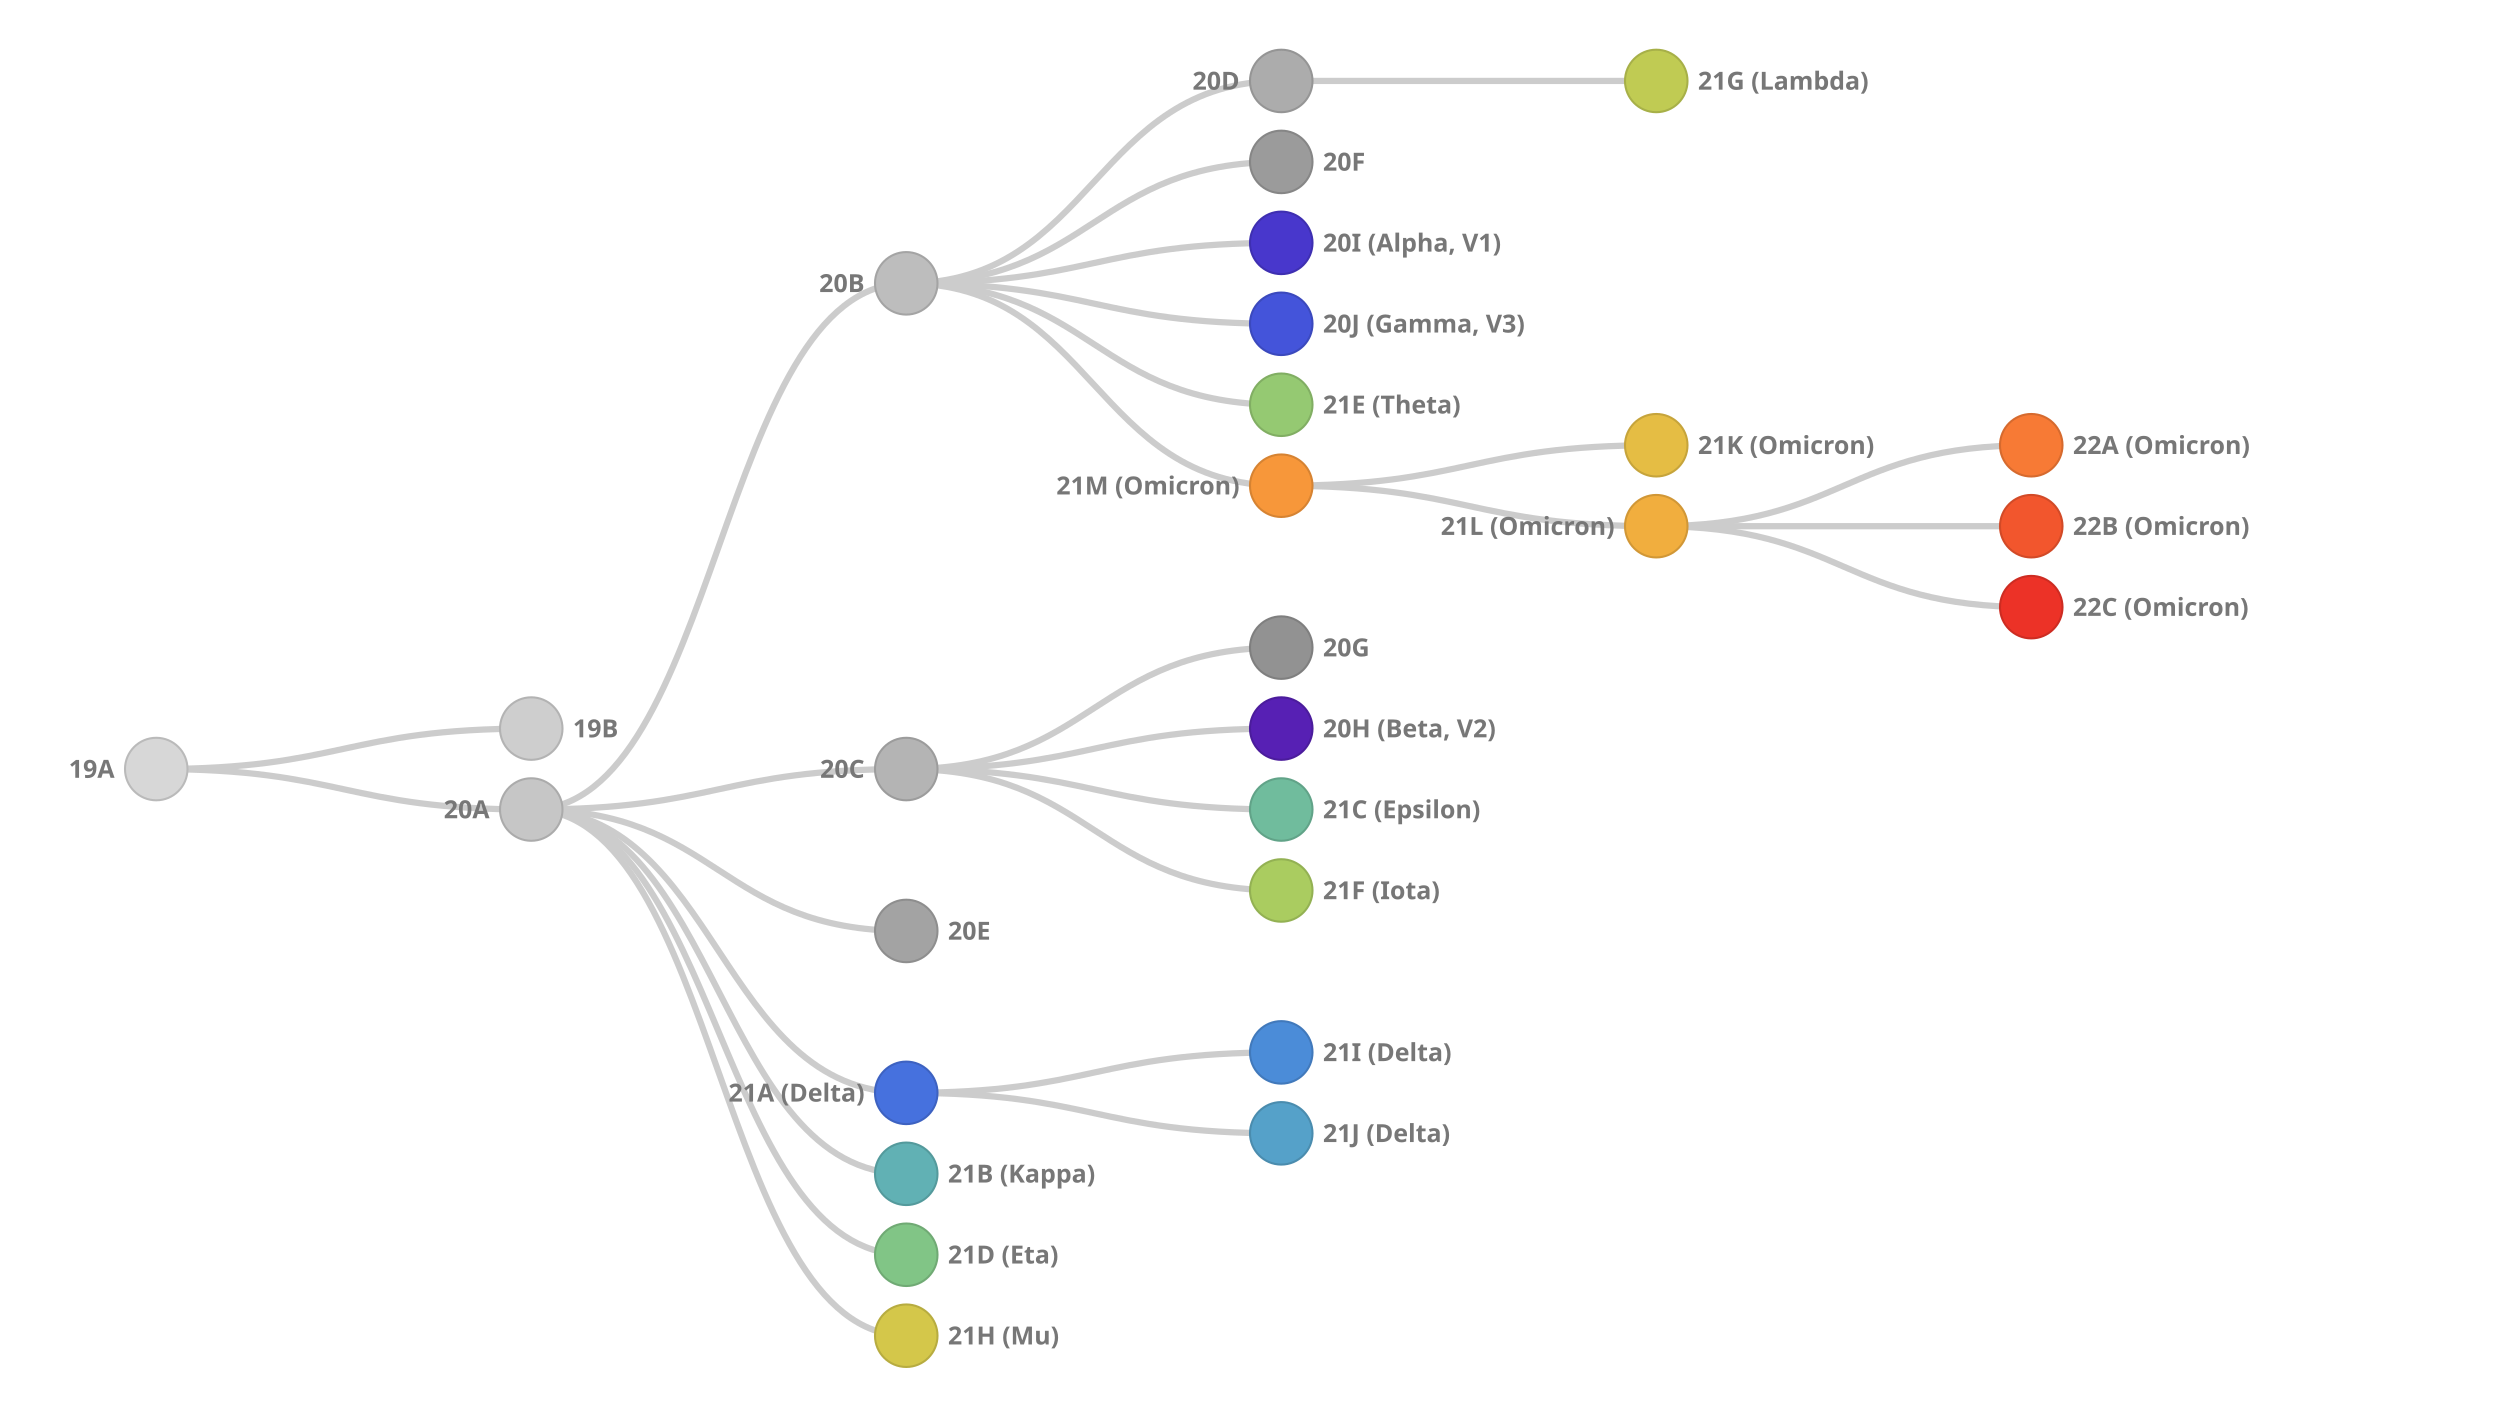
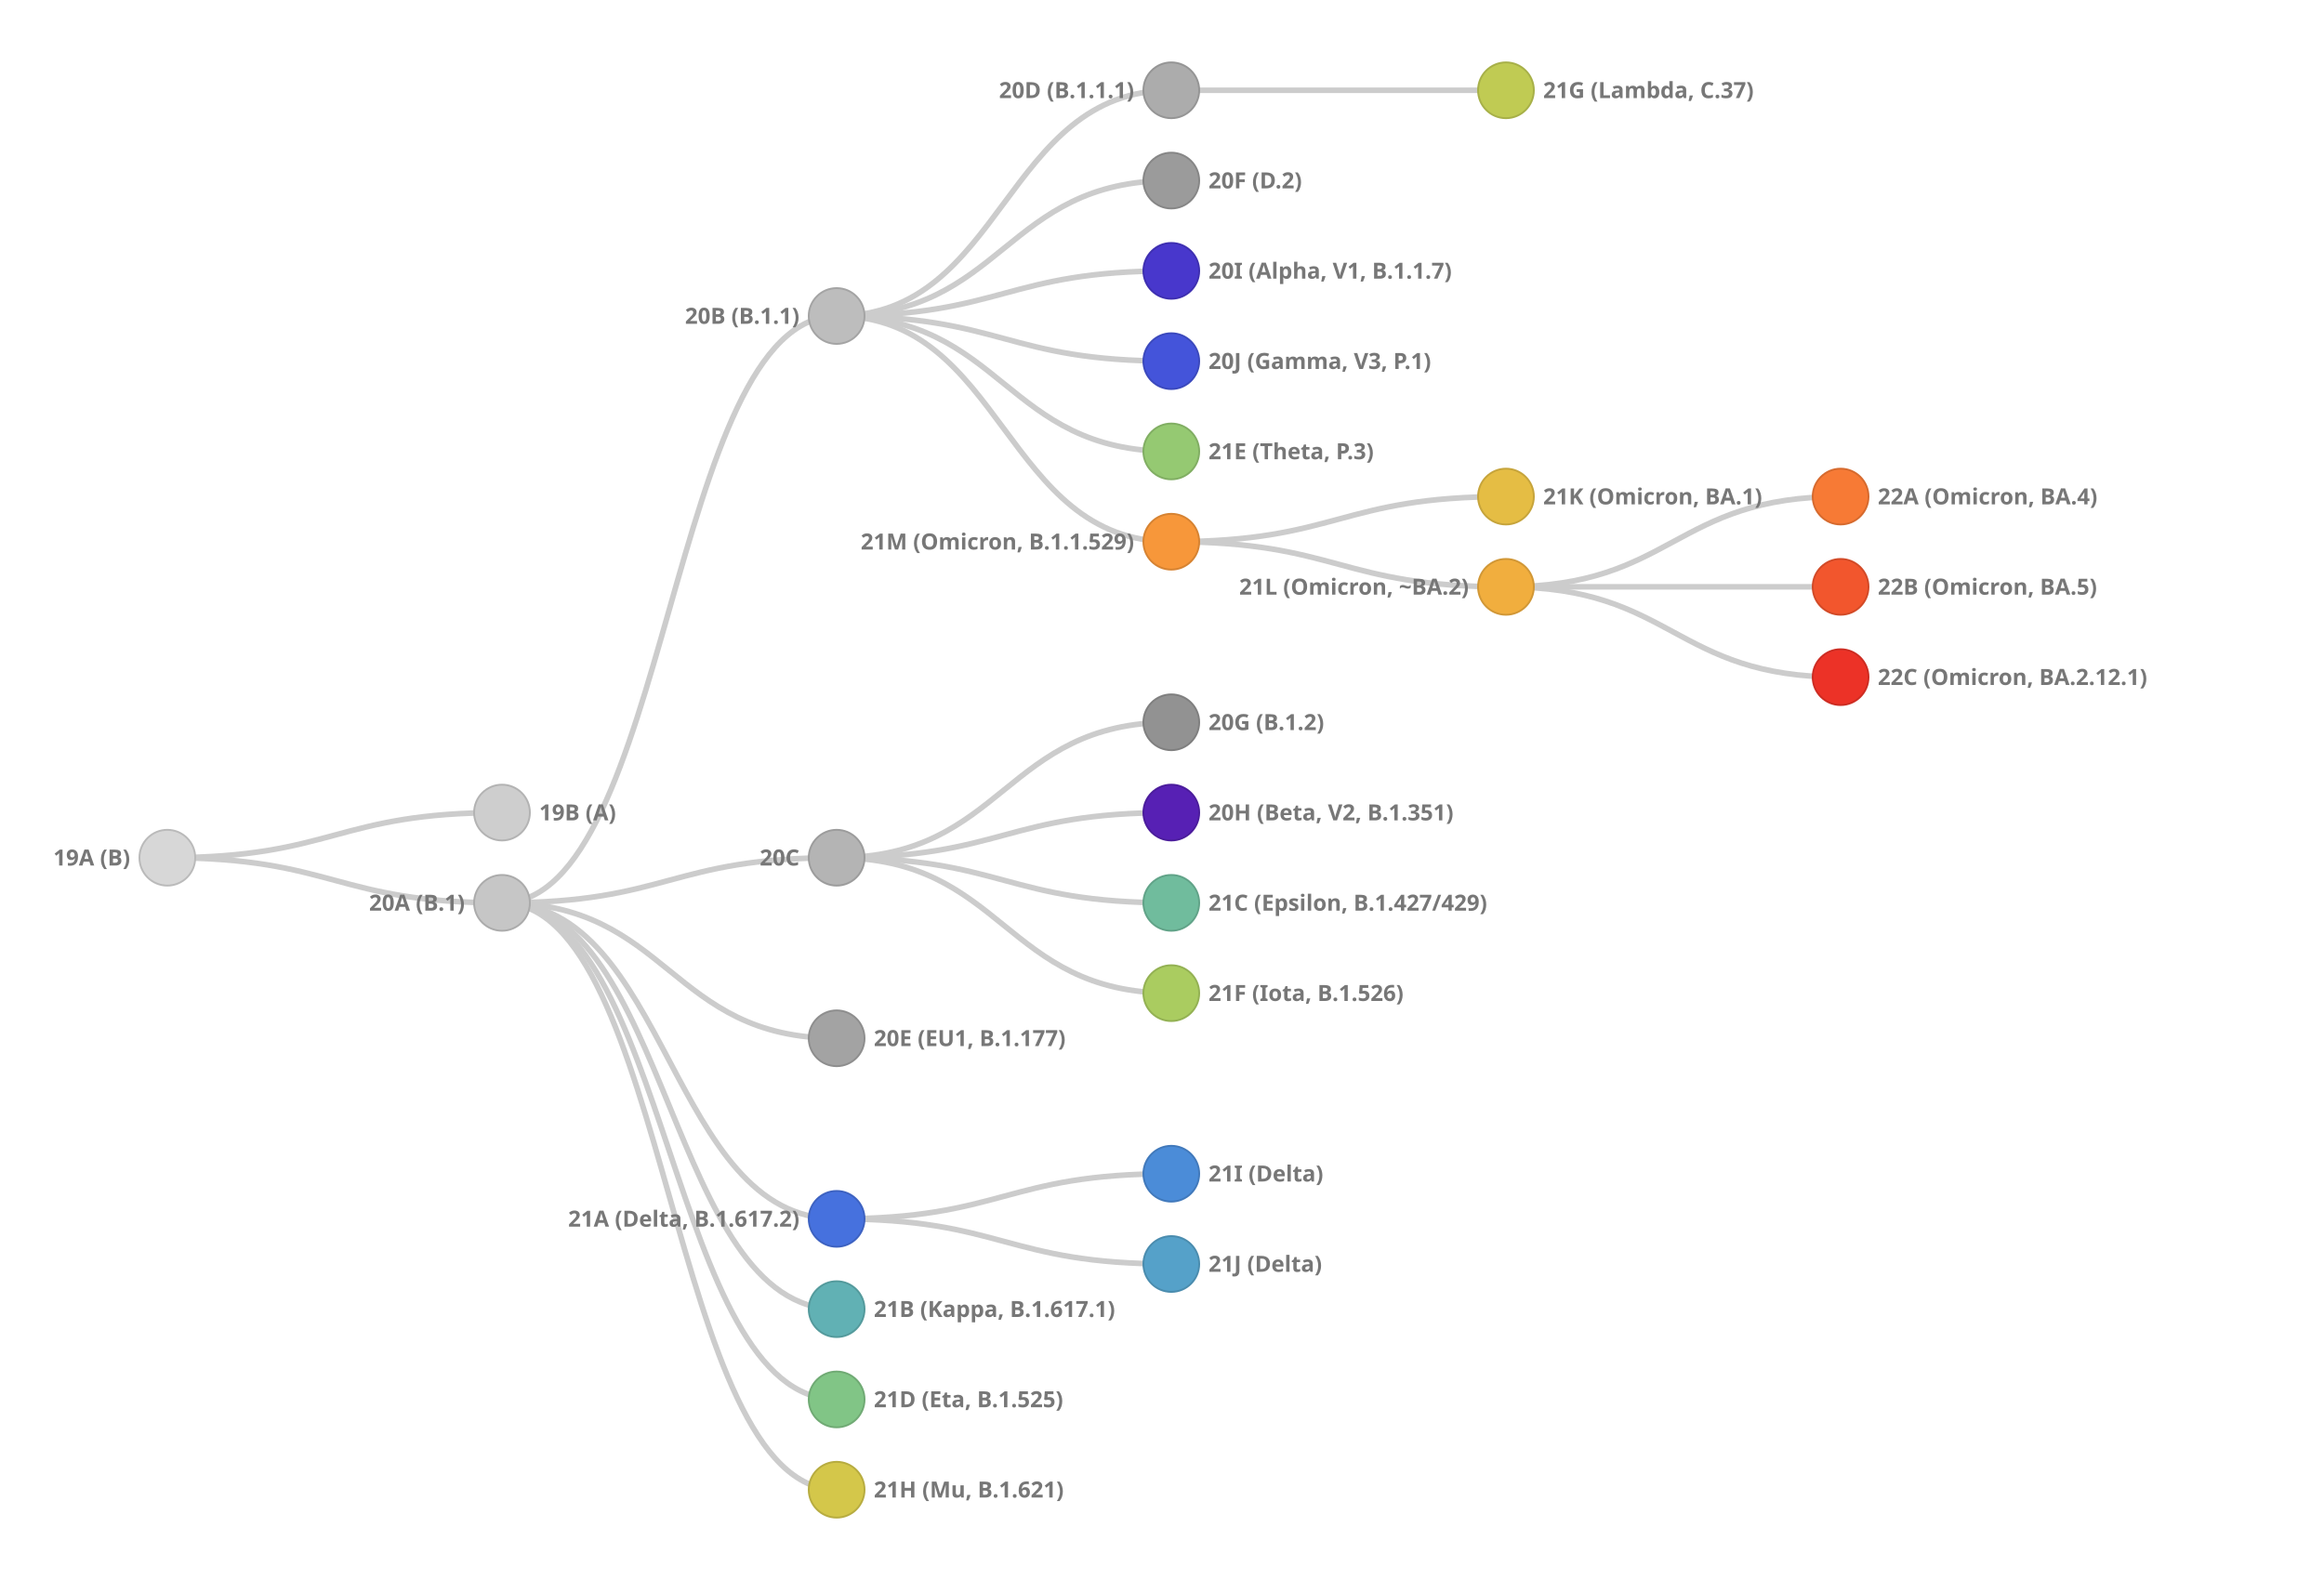
- <svg xmlns="http://www.w3.org/2000/svg" class="d3-component" style="font-family:sans-serif;font-size:1.25rem" viewBox="0 0 1200 680">
-   <g transform="translate(75,0)">
-     <path fill="none" stroke="#ccc" stroke-width="3px" d="M 180 349.714               C 90 349.714,                 90 369.143,                 0 369.143" />
-     <path fill="none" stroke="#ccc" stroke-width="3px" d="M 180 388.571               C 90 388.571,                 90 369.143,                 0 369.143" />
-     <path fill="none" stroke="#ccc" stroke-width="3px" d="M 360 136               C 270 136,                 270 388.571,                 180 388.571" />
-     <path fill="none" stroke="#ccc" stroke-width="3px" d="M 360 369.143               C 270 369.143,                 270 388.571,                 180 388.571" />
-     <path fill="none" stroke="#ccc" stroke-width="3px" d="M 360 446.857               C 270 446.857,                 270 388.571,                 180 388.571" />
-     <path fill="none" stroke="#ccc" stroke-width="3px" d="M 360 524.571               C 270 524.571,                 270 388.571,                 180 388.571" />
-     <path fill="none" stroke="#ccc" stroke-width="3px" d="M 360 563.429               C 270 563.429,                 270 388.571,                 180 388.571" />
-     <path fill="none" stroke="#ccc" stroke-width="3px" d="M 360 602.286               C 270 602.286,                 270 388.571,                 180 388.571" />
-     <path fill="none" stroke="#ccc" stroke-width="3px" d="M 360 641.143               C 270 641.143,                 270 388.571,                 180 388.571" />
-     <path fill="none" stroke="#ccc" stroke-width="3px" d="M 540 38.857               C 450 38.857,                 450 136,                 360 136" />
-     <path fill="none" stroke="#ccc" stroke-width="3px" d="M 540 77.714               C 450 77.714,                 450 136,                 360 136" />
-     <path fill="none" stroke="#ccc" stroke-width="3px" d="M 540 116.571               C 450 116.571,                 450 136,                 360 136" />
-     <path fill="none" stroke="#ccc" stroke-width="3px" d="M 540 155.429               C 450 155.429,                 450 136,                 360 136" />
-     <path fill="none" stroke="#ccc" stroke-width="3px" d="M 540 194.286               C 450 194.286,                 450 136,                 360 136" />
-     <path fill="none" stroke="#ccc" stroke-width="3px" d="M 540 233.143               C 450 233.143,                 450 136,                 360 136" />
-     <path fill="none" stroke="#ccc" stroke-width="3px" d="M 540 310.857               C 450 310.857,                 450 369.143,                 360 369.143" />
-     <path fill="none" stroke="#ccc" stroke-width="3px" d="M 540 349.714               C 450 349.714,                 450 369.143,                 360 369.143" />
-     <path fill="none" stroke="#ccc" stroke-width="3px" d="M 540 388.571               C 450 388.571,                 450 369.143,                 360 369.143" />
-     <path fill="none" stroke="#ccc" stroke-width="3px" d="M 540 427.429               C 450 427.429,                 450 369.143,                 360 369.143" />
-     <path fill="none" stroke="#ccc" stroke-width="3px" d="M 540 505.143               C 450 505.143,                 450 524.571,                 360 524.571" />
-     <path fill="none" stroke="#ccc" stroke-width="3px" d="M 540 544               C 450 544,                 450 524.571,                 360 524.571" />
-     <path fill="none" stroke="#ccc" stroke-width="3px" d="M 720 38.857               C 630 38.857,                 630 38.857,                 540 38.857" />
-     <path fill="none" stroke="#ccc" stroke-width="3px" d="M 720 213.714               C 630 213.714,                 630 233.143,                 540 233.143" />
-     <path fill="none" stroke="#ccc" stroke-width="3px" d="M 720 252.571               C 630 252.571,                 630 233.143,                 540 233.143" />
-     <path fill="none" stroke="#ccc" stroke-width="3px" d="M 900 213.714               C 810 213.714,                 810 252.571,                 720 252.571" />
-     <path fill="none" stroke="#ccc" stroke-width="3px" d="M 900 252.571               C 810 252.571,                 810 252.571,                 720 252.571" />
-     <path fill="none" stroke="#ccc" stroke-width="3px" d="M 900 291.429               C 810 291.429,                 810 252.571,                 720 252.571" />
-     <g class="node" transform="translate(0,369.1429)">
+ <svg xmlns="http://www.w3.org/2000/svg" class="d3-component" style="font-family:sans-serif;font-size:1.25rem" viewBox="0 0 1250 850">
+   <g transform="translate(90,0)">
+     <path fill="none" stroke="#ccc" stroke-width="3px" d="M 180 437.143               C 90 437.143,                 90 461.429,                 0 461.429" />
+     <path fill="none" stroke="#ccc" stroke-width="3px" d="M 180 485.714               C 90 485.714,                 90 461.429,                 0 461.429" />
+     <path fill="none" stroke="#ccc" stroke-width="3px" d="M 360 170               C 270 170,                 270 485.714,                 180 485.714" />
+     <path fill="none" stroke="#ccc" stroke-width="3px" d="M 360 461.429               C 270 461.429,                 270 485.714,                 180 485.714" />
+     <path fill="none" stroke="#ccc" stroke-width="3px" d="M 360 558.571               C 270 558.571,                 270 485.714,                 180 485.714" />
+     <path fill="none" stroke="#ccc" stroke-width="3px" d="M 360 655.714               C 270 655.714,                 270 485.714,                 180 485.714" />
+     <path fill="none" stroke="#ccc" stroke-width="3px" d="M 360 704.286               C 270 704.286,                 270 485.714,                 180 485.714" />
+     <path fill="none" stroke="#ccc" stroke-width="3px" d="M 360 752.857               C 270 752.857,                 270 485.714,                 180 485.714" />
+     <path fill="none" stroke="#ccc" stroke-width="3px" d="M 360 801.429               C 270 801.429,                 270 485.714,                 180 485.714" />
+     <path fill="none" stroke="#ccc" stroke-width="3px" d="M 540 48.571               C 450 48.571,                 450 170,                 360 170" />
+     <path fill="none" stroke="#ccc" stroke-width="3px" d="M 540 97.143               C 450 97.143,                 450 170,                 360 170" />
+     <path fill="none" stroke="#ccc" stroke-width="3px" d="M 540 145.714               C 450 145.714,                 450 170,                 360 170" />
+     <path fill="none" stroke="#ccc" stroke-width="3px" d="M 540 194.286               C 450 194.286,                 450 170,                 360 170" />
+     <path fill="none" stroke="#ccc" stroke-width="3px" d="M 540 242.857               C 450 242.857,                 450 170,                 360 170" />
+     <path fill="none" stroke="#ccc" stroke-width="3px" d="M 540 291.429               C 450 291.429,                 450 170,                 360 170" />
+     <path fill="none" stroke="#ccc" stroke-width="3px" d="M 540 388.571               C 450 388.571,                 450 461.429,                 360 461.429" />
+     <path fill="none" stroke="#ccc" stroke-width="3px" d="M 540 437.143               C 450 437.143,                 450 461.429,                 360 461.429" />
+     <path fill="none" stroke="#ccc" stroke-width="3px" d="M 540 485.714               C 450 485.714,                 450 461.429,                 360 461.429" />
+     <path fill="none" stroke="#ccc" stroke-width="3px" d="M 540 534.286               C 450 534.286,                 450 461.429,                 360 461.429" />
+     <path fill="none" stroke="#ccc" stroke-width="3px" d="M 540 631.429               C 450 631.429,                 450 655.714,                 360 655.714" />
+     <path fill="none" stroke="#ccc" stroke-width="3px" d="M 540 680               C 450 680,                 450 655.714,                 360 655.714" />
+     <path fill="none" stroke="#ccc" stroke-width="3px" d="M 720 48.571               C 630 48.571,                 630 48.571,                 540 48.571" />
+     <path fill="none" stroke="#ccc" stroke-width="3px" d="M 720 267.143               C 630 267.143,                 630 291.429,                 540 291.429" />
+     <path fill="none" stroke="#ccc" stroke-width="3px" d="M 720 315.714               C 630 315.714,                 630 291.429,                 540 291.429" />
+     <path fill="none" stroke="#ccc" stroke-width="3px" d="M 900 267.143               C 810 267.143,                 810 315.714,                 720 315.714" />
+     <path fill="none" stroke="#ccc" stroke-width="3px" d="M 900 315.714               C 810 315.714,                 810 315.714,                 720 315.714" />
+     <path fill="none" stroke="#ccc" stroke-width="3px" d="M 900 364.286               C 810 364.286,                 810 315.714,                 720 315.714" />
+     <g class="node" transform="translate(0,461.4286)">
      <circle class="node" r="15" style="fill: rgb(215, 215, 215); stroke: rgb(186, 186, 186);" />
-       <text dy=".35em" x="-20" text-anchor="end" fill="#777" font-weight="700">19A</text>
+       <text dy=".35em" x="-20" text-anchor="end" fill="#777" font-weight="700">19A (B)</text>
    </g>
-     <g class="node" transform="translate(180,349.7143)">
+     <g class="node" transform="translate(180,437.1429)">
      <circle class="node" r="15" style="fill: rgb(206, 206, 206); stroke: rgb(179, 179, 179);" />
-       <text dy=".35em" x="20" text-anchor="start" fill="#777" font-weight="700">19B</text>
+       <text dy=".35em" x="20" text-anchor="start" fill="#777" font-weight="700">19B (A)</text>
    </g>
-     <g class="node" transform="translate(180,388.5714)">
+     <g class="node" transform="translate(180,485.7143)">
      <circle class="node" r="15" style="fill: rgb(198, 198, 198); stroke: rgb(171, 171, 171);" />
-       <text dy=".35em" x="-20" text-anchor="end" fill="#777" font-weight="700">20A</text>
+       <text dy=".35em" x="-20" text-anchor="end" fill="#777" font-weight="700">20A (B.1)</text>
    </g>
-     <g class="node" transform="translate(360,136)">
+     <g class="node" transform="translate(360,170)">
      <circle class="node" r="15" style="fill: rgb(189, 189, 189); stroke: rgb(164, 164, 164);" />
-       <text dy=".35em" x="-20" text-anchor="end" fill="#777" font-weight="700">20B</text>
+       <text dy=".35em" x="-20" text-anchor="end" fill="#777" font-weight="700">20B (B.1.1)</text>
    </g>
-     <g class="node" transform="translate(360,369.1429)">
+     <g class="node" transform="translate(360,461.4286)">
      <circle class="node" r="15" style="fill: rgb(180, 180, 180); stroke: rgb(156, 156, 156);" />
      <text dy=".35em" x="-20" text-anchor="end" fill="#777" font-weight="700">20C</text>
    </g>
-     <g class="node" transform="translate(360,446.8571)">
+     <g class="node" transform="translate(360,558.5714)">
      <circle class="node" r="15" style="fill: rgb(163, 163, 163); stroke: rgb(142, 142, 142);" />
-       <text dy=".35em" x="20" text-anchor="start" fill="#777" font-weight="700">20E</text>
+       <text dy=".35em" x="20" text-anchor="start" fill="#777" font-weight="700">20E (EU1, B.1.177)</text>
    </g>
-     <g class="node" transform="translate(360,524.5714)">
+     <g class="node" transform="translate(360,655.7143)">
      <circle class="node" r="15" style="fill: rgb(70, 113, 222); stroke: rgb(61, 98, 193);" />
-       <text dy=".35em" x="-20" text-anchor="end" fill="#777" font-weight="700">21A (Delta)</text>
+       <text dy=".35em" x="-20" text-anchor="end" fill="#777" font-weight="700">21A (Delta, B.1.617.2)</text>
    </g>
-     <g class="node" transform="translate(360,563.4286)">
+     <g class="node" transform="translate(360,704.2857)">
      <circle class="node" r="15" style="fill: rgb(97, 177, 180); stroke: rgb(84, 154, 156);" />
-       <text dy=".35em" x="20" text-anchor="start" fill="#777" font-weight="700">21B (Kappa)</text>
+       <text dy=".35em" x="20" text-anchor="start" fill="#777" font-weight="700">21B (Kappa, B.1.617.1)</text>
    </g>
-     <g class="node" transform="translate(360,602.2857)">
+     <g class="node" transform="translate(360,752.8571)">
      <circle class="node" r="15" style="fill: rgb(129, 197, 134); stroke: rgb(112, 170, 116);" />
-       <text dy=".35em" x="20" text-anchor="start" fill="#777" font-weight="700">21D (Eta)</text>
+       <text dy=".35em" x="20" text-anchor="start" fill="#777" font-weight="700">21D (Eta, B.1.525)</text>
    </g>
-     <g class="node" transform="translate(360,641.1429)">
+     <g class="node" transform="translate(360,801.4286)">
      <circle class="node" r="15" style="fill: rgb(212, 199, 74); stroke: rgb(183, 172, 64);" />
-       <text dy=".35em" x="20" text-anchor="start" fill="#777" font-weight="700">21H (Mu)</text>
+       <text dy=".35em" x="20" text-anchor="start" fill="#777" font-weight="700">21H (Mu, B.1.621)</text>
    </g>
-     <g class="node" transform="translate(540,38.85714)">
+     <g class="node" transform="translate(540,48.57143)">
      <circle class="node" r="15" style="fill: rgb(172, 172, 172); stroke: rgb(149, 149, 149);" />
-       <text dy=".35em" x="-20" text-anchor="end" fill="#777" font-weight="700">20D</text>
+       <text dy=".35em" x="-20" text-anchor="end" fill="#777" font-weight="700">20D (B.1.1.1)</text>
    </g>
-     <g class="node" transform="translate(540,77.71429)">
+     <g class="node" transform="translate(540,97.14286)">
      <circle class="node" r="15" style="fill: rgb(155, 155, 155); stroke: rgb(134, 134, 134);" />
-       <text dy=".35em" x="20" text-anchor="start" fill="#777" font-weight="700">20F</text>
+       <text dy=".35em" x="20" text-anchor="start" fill="#777" font-weight="700">20F (D.2)</text>
    </g>
-     <g class="node" transform="translate(540,116.5714)">
+     <g class="node" transform="translate(540,145.7143)">
      <circle class="node" r="15" style="fill: rgb(72, 55, 204); stroke: rgb(62, 47, 177);" />
-       <text dy=".35em" x="20" text-anchor="start" fill="#777" font-weight="700">20I (Alpha, V1)</text>
-     </g>
-     <g class="node" transform="translate(540,155.4286)">
-       <circle class="node" r="15" style="fill: rgb(68, 84, 218); stroke: rgb(59, 73, 189);" />
-       <text dy=".35em" x="20" text-anchor="start" fill="#777" font-weight="700">20J (Gamma, V3)</text>
+       <text dy=".35em" x="20" text-anchor="start" fill="#777" font-weight="700">20I (Alpha, V1, B.1.1.7)</text>
    </g>
    <g class="node" transform="translate(540,194.2857)">
+       <circle class="node" r="15" style="fill: rgb(68, 84, 218); stroke: rgb(59, 73, 189);" />
+       <text dy=".35em" x="20" text-anchor="start" fill="#777" font-weight="700">20J (Gamma, V3, P.1)</text>
+     </g>
+     <g class="node" transform="translate(540,242.8571)">
      <circle class="node" r="15" style="fill: rgb(149, 201, 114); stroke: rgb(129, 174, 99);" />
-       <text dy=".35em" x="20" text-anchor="start" fill="#777" font-weight="700">21E (Theta)</text>
+       <text dy=".35em" x="20" text-anchor="start" fill="#777" font-weight="700">21E (Theta, P.3)</text>
    </g>
-     <g class="node" transform="translate(540,233.1429)">
+     <g class="node" transform="translate(540,291.4286)">
      <circle class="node" r="15" style="fill: rgb(247, 151, 58); stroke: rgb(214, 131, 50);" />
-       <text dy=".35em" x="-20" text-anchor="end" fill="#777" font-weight="700">21M (Omicron)</text>
-     </g>
-     <g class="node" transform="translate(540,310.8571)">
-       <circle class="node" r="15" style="fill: rgb(146, 146, 146); stroke: rgb(127, 127, 127);" />
-       <text dy=".35em" x="20" text-anchor="start" fill="#777" font-weight="700">20G</text>
-     </g>
-     <g class="node" transform="translate(540,349.7143)">
-       <circle class="node" r="15" style="fill: rgb(87, 32, 180); stroke: rgb(75, 28, 156);" />
-       <text dy=".35em" x="20" text-anchor="start" fill="#777" font-weight="700">20H (Beta, V2)</text>
+       <text dy=".35em" x="-20" text-anchor="end" fill="#777" font-weight="700">21M (Omicron, B.1.1.529)</text>
    </g>
    <g class="node" transform="translate(540,388.5714)">
+       <circle class="node" r="15" style="fill: rgb(146, 146, 146); stroke: rgb(127, 127, 127);" />
+       <text dy=".35em" x="20" text-anchor="start" fill="#777" font-weight="700">20G (B.1.2)</text>
+     </g>
+     <g class="node" transform="translate(540,437.1429)">
+       <circle class="node" r="15" style="fill: rgb(87, 32, 180); stroke: rgb(75, 28, 156);" />
+       <text dy=".35em" x="20" text-anchor="start" fill="#777" font-weight="700">20H (Beta, V2, B.1.351)</text>
+     </g>
+     <g class="node" transform="translate(540,485.7143)">
      <circle class="node" r="15" style="fill: rgb(112, 188, 157); stroke: rgb(97, 163, 136);" />
-       <text dy=".35em" x="20" text-anchor="start" fill="#777" font-weight="700">21C (Epsilon)</text>
+       <text dy=".35em" x="20" text-anchor="start" fill="#777" font-weight="700">21C (Epsilon, B.1.427/429)</text>
    </g>
-     <g class="node" transform="translate(540,427.4286)">
+     <g class="node" transform="translate(540,534.2857)">
      <circle class="node" r="15" style="fill: rgb(170, 204, 96); stroke: rgb(147, 177, 83);" />
-       <text dy=".35em" x="20" text-anchor="start" fill="#777" font-weight="700">21F (Iota)</text>
+       <text dy=".35em" x="20" text-anchor="start" fill="#777" font-weight="700">21F (Iota, B.1.526)</text>
    </g>
-     <g class="node" transform="translate(540,505.1429)">
+     <g class="node" transform="translate(540,631.4286)">
      <circle class="node" r="15" style="fill: rgb(75, 140, 216); stroke: rgb(65, 121, 187);" />
      <text dy=".35em" x="20" text-anchor="start" fill="#777" font-weight="700">21I (Delta)</text>
    </g>
-     <g class="node" transform="translate(540,544)">
+     <g class="node" transform="translate(540,680)">
      <circle class="node" r="15" style="fill: rgb(85, 161, 201); stroke: rgb(74, 140, 174);" />
      <text dy=".35em" x="20" text-anchor="start" fill="#777" font-weight="700">21J (Delta)</text>
    </g>
-     <g class="node" transform="translate(720,38.85714)">
+     <g class="node" transform="translate(720,48.57143)">
      <circle class="node" r="15" style="fill: rgb(192, 203, 83); stroke: rgb(167, 176, 72);" />
-       <text dy=".35em" x="20" text-anchor="start" fill="#777" font-weight="700">21G (Lambda)</text>
+       <text dy=".35em" x="20" text-anchor="start" fill="#777" font-weight="700">21G (Lambda, C.37)</text>
    </g>
-     <g class="node" transform="translate(720,213.7143)">
+     <g class="node" transform="translate(720,267.1429)">
      <circle class="node" r="15" style="fill: rgb(229, 189, 68); stroke: rgb(198, 164, 59);" />
-       <text dy=".35em" x="20" text-anchor="start" fill="#777" font-weight="700">21K (Omicron)</text>
+       <text dy=".35em" x="20" text-anchor="start" fill="#777" font-weight="700">21K (Omicron, BA.1)</text>
    </g>
-     <g class="node" transform="translate(720,252.5714)">
+     <g class="node" transform="translate(720,315.7143)">
      <circle class="node" r="15" style="fill: rgb(241, 174, 62); stroke: rgb(209, 151, 54);" />
-       <text dy=".35em" x="-20" text-anchor="end" fill="#777" font-weight="700">21L (Omicron)</text>
+       <text dy=".35em" x="-20" text-anchor="end" fill="#777" font-weight="700">21L (Omicron, ~BA.2)</text>
    </g>
-     <g class="node" transform="translate(900,213.7143)">
+     <g class="node" transform="translate(900,267.1429)">
      <circle class="node" r="15" style="fill: rgb(247, 122, 53); stroke: rgb(214, 106, 46);" />
-       <text dy=".35em" x="20" text-anchor="start" fill="#777" font-weight="700">22A (Omicron)</text>
+       <text dy=".35em" x="20" text-anchor="start" fill="#777" font-weight="700">22A (Omicron, BA.4)</text>
    </g>
-     <g class="node" transform="translate(900,252.5714)">
+     <g class="node" transform="translate(900,315.7143)">
      <circle class="node" r="15" style="fill: rgb(242, 86, 45); stroke: rgb(210, 74, 39);" />
-       <text dy=".35em" x="20" text-anchor="start" fill="#777" font-weight="700">22B (Omicron)</text>
+       <text dy=".35em" x="20" text-anchor="start" fill="#777" font-weight="700">22B (Omicron, BA.5)</text>
    </g>
-     <g class="node" transform="translate(900,291.4286)">
+     <g class="node" transform="translate(900,364.2857)">
      <circle class="node" r="15" style="fill: rgb(236, 50, 39); stroke: rgb(205, 44, 34);" />
-       <text dy=".35em" x="20" text-anchor="start" fill="#777" font-weight="700">22C (Omicron)</text>
+       <text dy=".35em" x="20" text-anchor="start" fill="#777" font-weight="700">22C (Omicron, BA.2.12.1)</text>
    </g>
  </g>
</svg>
